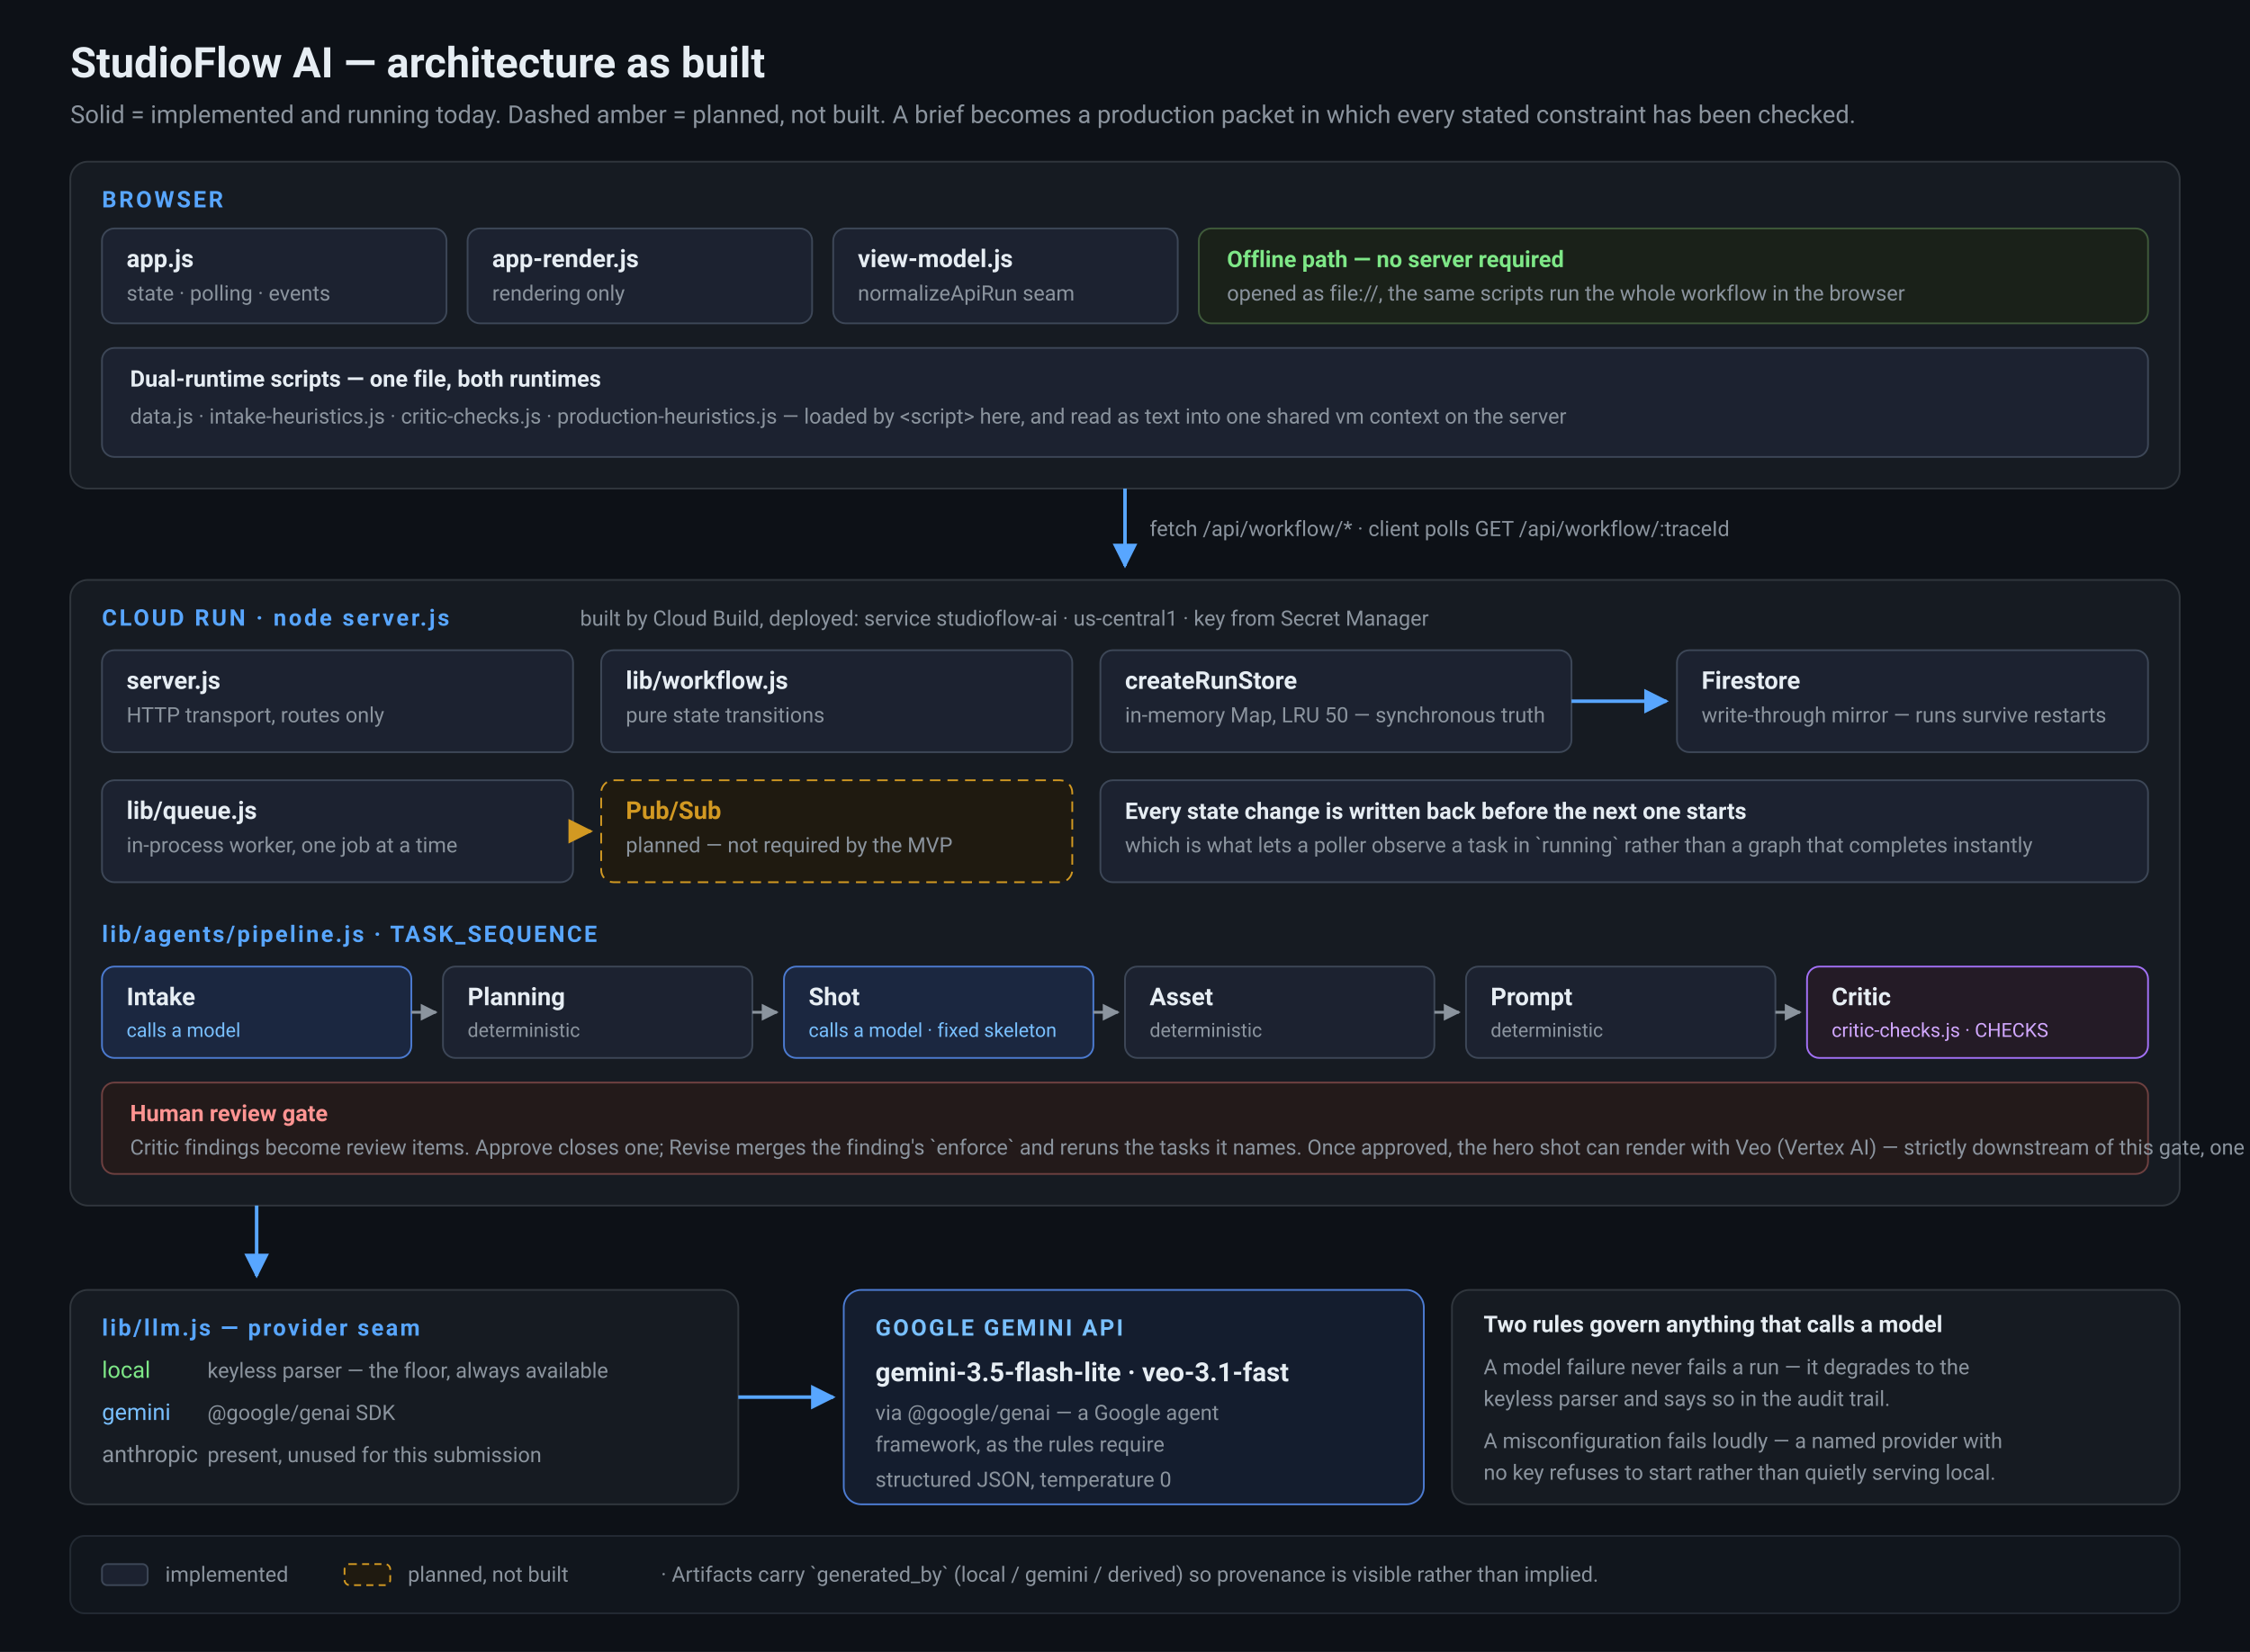
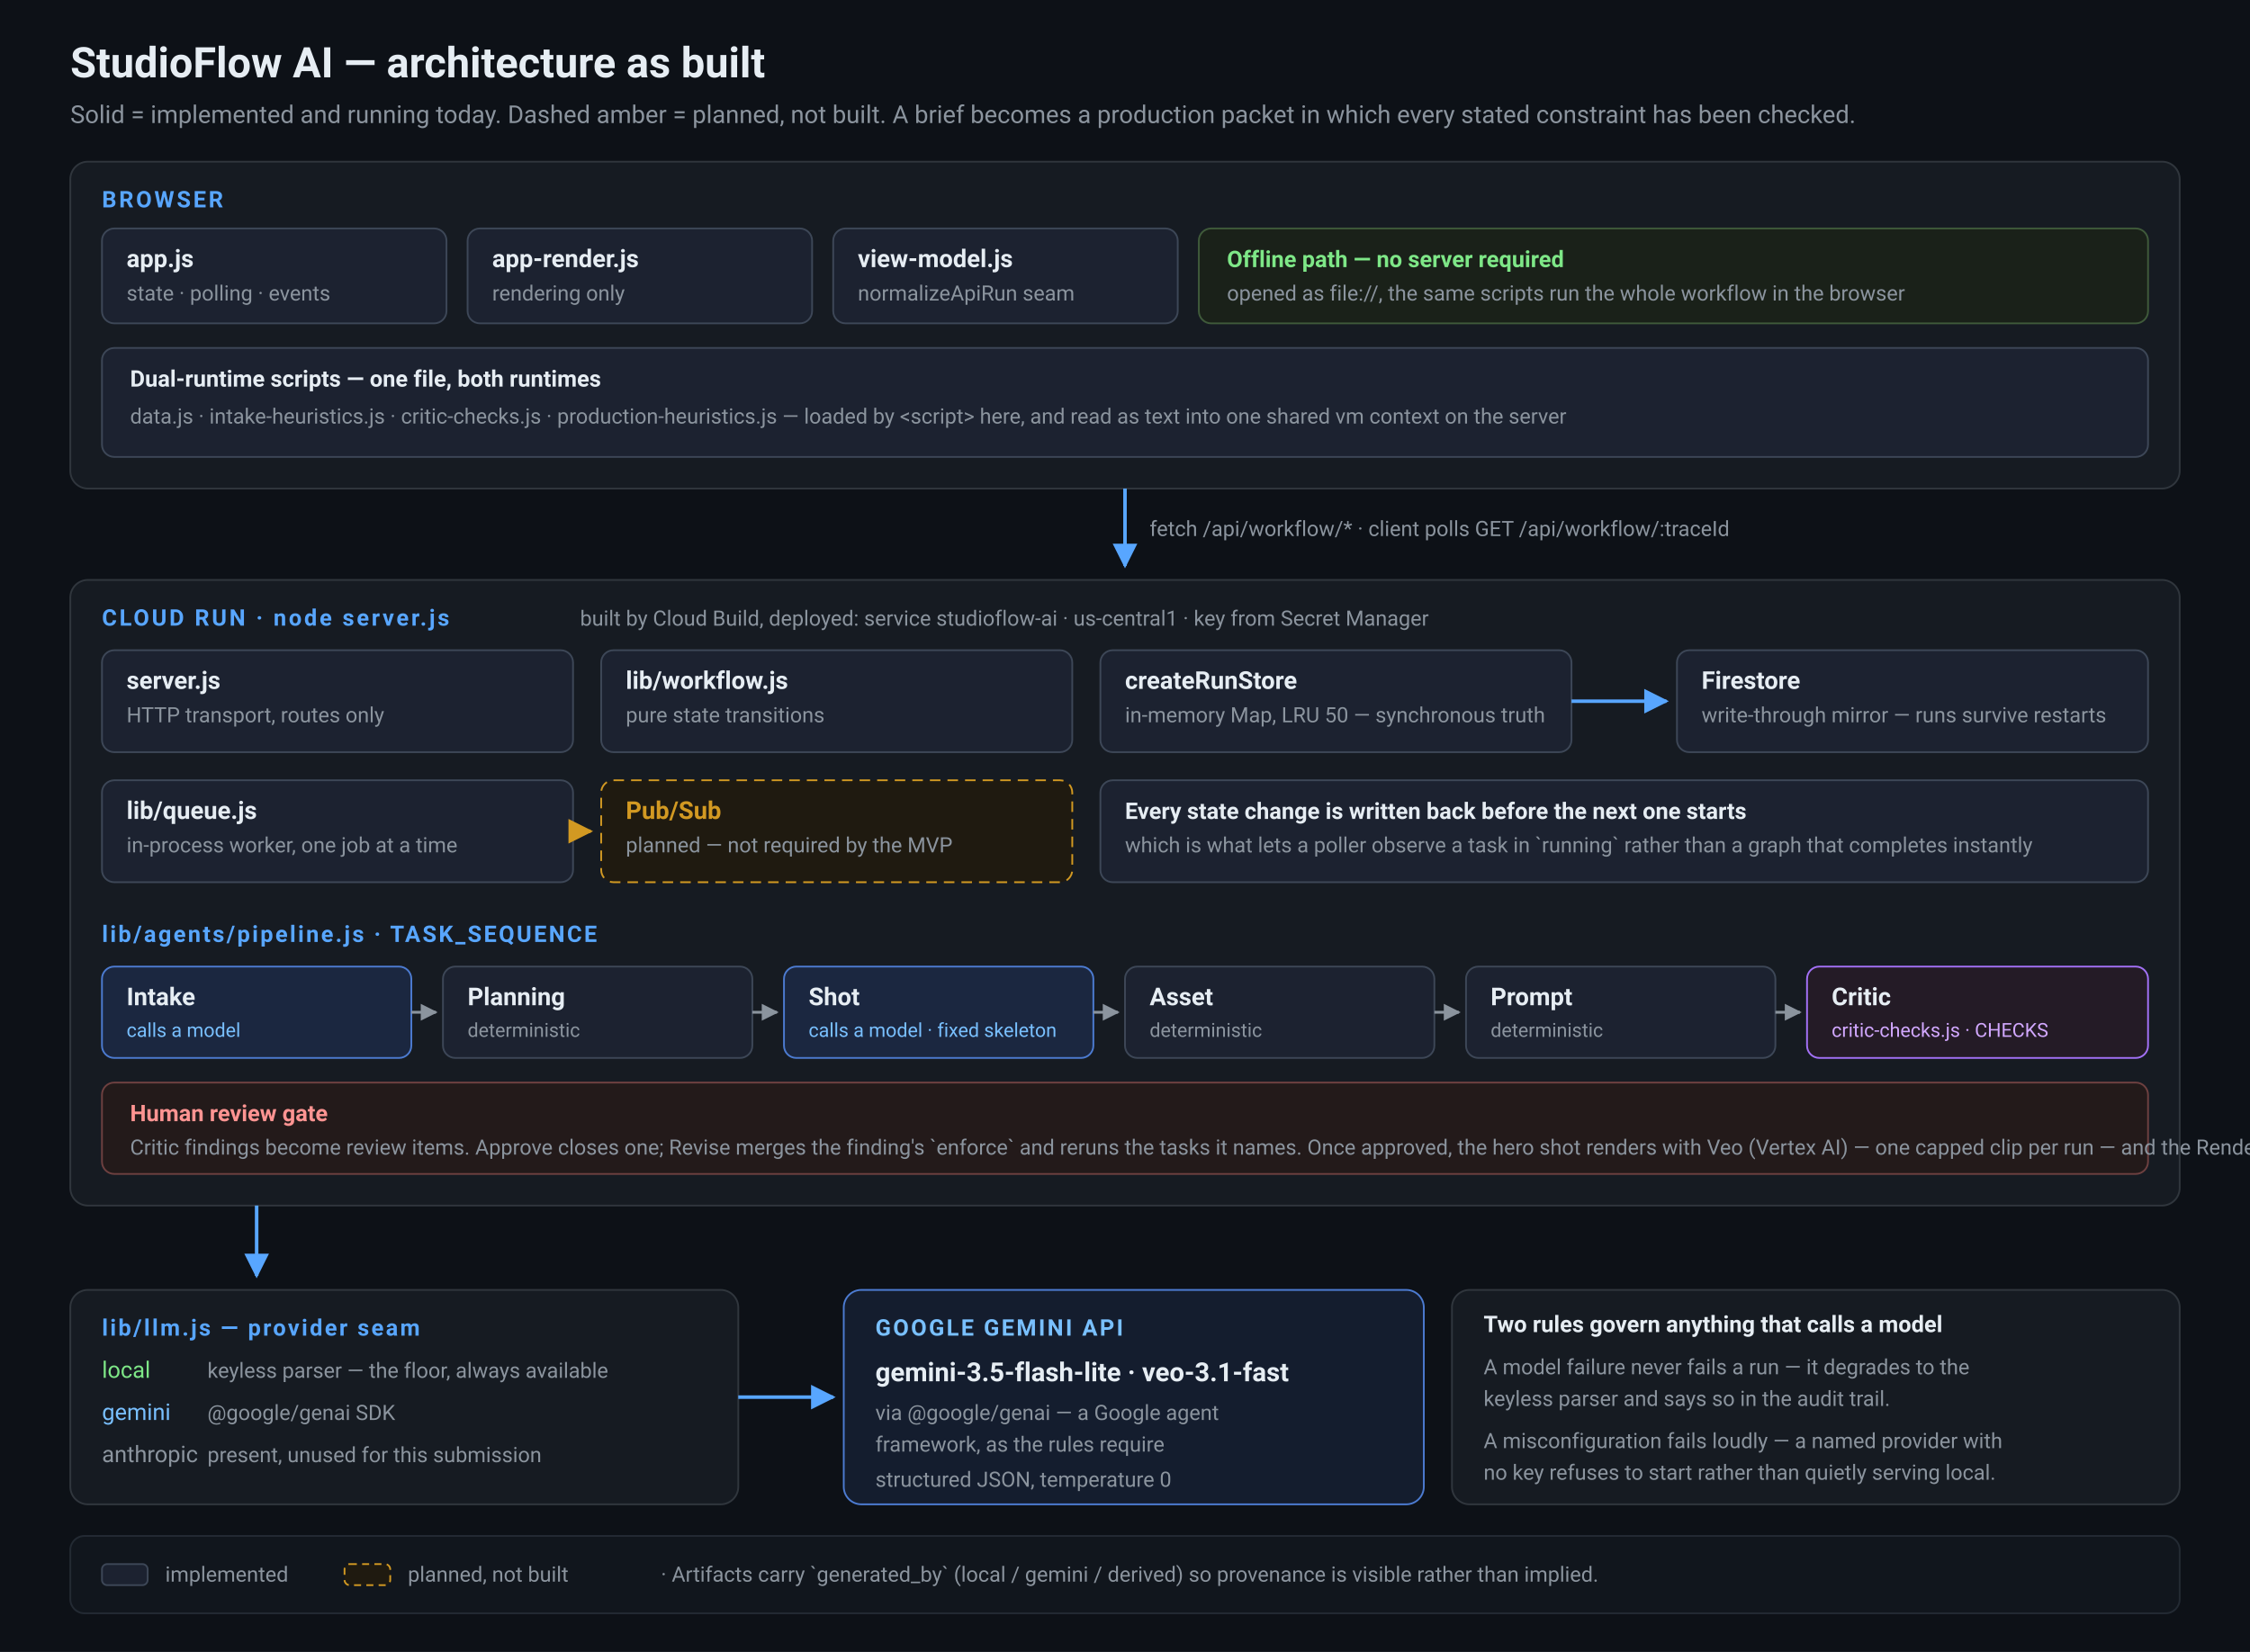
<svg xmlns="http://www.w3.org/2000/svg" viewBox="0 0 1280 940" width="1280" height="940" font-family="ui-sans-serif, -apple-system, 'Segoe UI', Roboto, Helvetica, Arial, sans-serif">
  <defs>
    <marker id="arrow" viewBox="0 0 10 10" refX="9" refY="5" markerWidth="7" markerHeight="7" orient="auto-start-reverse">
      <path d="M 0 0 L 10 5 L 0 10 z" fill="#58a6ff" />
    </marker>
    <marker id="arrowPlanned" viewBox="0 0 10 10" refX="9" refY="5" markerWidth="7" markerHeight="7" orient="auto-start-reverse">
      <path d="M 0 0 L 10 5 L 0 10 z" fill="#d29922" />
    </marker>
    <marker id="arrowMuted" viewBox="0 0 10 10" refX="9" refY="5" markerWidth="6" markerHeight="6" orient="auto-start-reverse">
      <path d="M 0 0 L 10 5 L 0 10 z" fill="#8b949e" />
    </marker>
  </defs>
  <rect width="1280" height="940" fill="#0d1117" />
  <text x="40" y="44" fill="#e6edf3" font-size="24" font-weight="600">StudioFlow AI — architecture as built</text>
  <text x="40" y="70" fill="#8b949e" font-size="14">Solid = implemented and running today.  Dashed amber = planned, not built.  A brief becomes a production packet in which every stated constraint has been checked.</text>
  <rect x="40" y="92" width="1200" height="186" rx="10" fill="#161b22" stroke="#30363d" />
  <text x="58" y="118" fill="#58a6ff" font-size="13" font-weight="600" letter-spacing="1.4">BROWSER</text>
  <rect x="58" y="130" width="196" height="54" rx="7" fill="#1c2230" stroke="#3d4757" />
  <text x="72" y="152" fill="#e6edf3" font-size="14" font-weight="600">app.js</text>
  <text x="72" y="171" fill="#8b949e" font-size="12">state · polling · events</text>
  <rect x="266" y="130" width="196" height="54" rx="7" fill="#1c2230" stroke="#3d4757" />
  <text x="280" y="152" fill="#e6edf3" font-size="14" font-weight="600">app-render.js</text>
  <text x="280" y="171" fill="#8b949e" font-size="12">rendering only</text>
  <rect x="474" y="130" width="196" height="54" rx="7" fill="#1c2230" stroke="#3d4757" />
  <text x="488" y="152" fill="#e6edf3" font-size="14" font-weight="600">view-model.js</text>
  <text x="488" y="171" fill="#8b949e" font-size="12">normalizeApiRun seam</text>
  <rect x="682" y="130" width="540" height="54" rx="7" fill="#1a2119" stroke="#3f5a3a" />
  <text x="698" y="152" fill="#7ee787" font-size="13" font-weight="600">Offline path — no server required</text>
  <text x="698" y="171" fill="#8b949e" font-size="12">opened as file://, the same scripts run the whole workflow in the browser</text>
  <rect x="58" y="198" width="1164" height="62" rx="7" fill="#1c2230" stroke="#3d4757" />
  <text x="74" y="220" fill="#e6edf3" font-size="13" font-weight="600">Dual-runtime scripts — one file, both runtimes</text>
  <text x="74" y="241" fill="#8b949e" font-size="12">data.js · intake-heuristics.js · critic-checks.js · production-heuristics.js   —   loaded by &lt;script&gt; here, and read as text into one shared vm context on the server</text>
  <line x1="640" y1="278" x2="640" y2="322" stroke="#58a6ff" stroke-width="2" marker-end="url(#arrow)" />
  <text x="654" y="305" fill="#8b949e" font-size="12">fetch  /api/workflow/*   ·   client polls GET /api/workflow/:traceId</text>
  <rect x="40" y="330" width="1200" height="356" rx="10" fill="#161b22" stroke="#30363d" />
  <text x="58" y="356" fill="#58a6ff" font-size="13" font-weight="600" letter-spacing="1.4">CLOUD RUN  ·  node server.js</text>
  <text x="330" y="356" fill="#8b949e" font-size="12">built by Cloud Build, deployed: service studioflow-ai · us-central1 · key from Secret Manager</text>
  <rect x="58" y="370" width="268" height="58" rx="7" fill="#1c2230" stroke="#3d4757" />
  <text x="72" y="392" fill="#e6edf3" font-size="14" font-weight="600">server.js</text>
  <text x="72" y="411" fill="#8b949e" font-size="12">HTTP transport, routes only</text>
  <rect x="342" y="370" width="268" height="58" rx="7" fill="#1c2230" stroke="#3d4757" />
  <text x="356" y="392" fill="#e6edf3" font-size="14" font-weight="600">lib/workflow.js</text>
  <text x="356" y="411" fill="#8b949e" font-size="12">pure state transitions</text>
  <rect x="626" y="370" width="268" height="58" rx="7" fill="#1c2230" stroke="#3d4757" />
  <text x="640" y="392" fill="#e6edf3" font-size="14" font-weight="600">createRunStore</text>
  <text x="640" y="411" fill="#8b949e" font-size="12">in-memory Map, LRU 50 — synchronous truth</text>
  <rect x="954" y="370" width="268" height="58" rx="7" fill="#1c2230" stroke="#3d4757" />
  <text x="968" y="392" fill="#e6edf3" font-size="14" font-weight="600">Firestore</text>
  <text x="968" y="411" fill="#8b949e" font-size="12">write-through mirror — runs survive restarts</text>
  <line x1="894" y1="399" x2="948" y2="399" stroke="#58a6ff" stroke-width="2" marker-end="url(#arrow)" />
  <rect x="58" y="444" width="268" height="58" rx="7" fill="#1c2230" stroke="#3d4757" />
  <text x="72" y="466" fill="#e6edf3" font-size="14" font-weight="600">lib/queue.js</text>
  <text x="72" y="485" fill="#8b949e" font-size="12">in-process worker, one job at a time</text>
  <rect x="342" y="444" width="268" height="58" rx="7" fill="#1f1a10" stroke="#d29922" stroke-dasharray="6 4" />
  <text x="356" y="466" fill="#d29922" font-size="14" font-weight="600">Pub/Sub</text>
  <text x="356" y="485" fill="#8b949e" font-size="12">planned — not required by the MVP</text>
  <line x1="326" y1="473" x2="336" y2="473" stroke="#d29922" stroke-width="2" stroke-dasharray="5 4" marker-end="url(#arrowPlanned)" />
  <rect x="626" y="444" width="596" height="58" rx="7" fill="#1c2230" stroke="#3d4757" />
  <text x="640" y="466" fill="#e6edf3" font-size="13" font-weight="600">Every state change is written back before the next one starts</text>
  <text x="640" y="485" fill="#8b949e" font-size="12">which is what lets a poller observe a task in `running` rather than a graph that completes instantly</text>
  <text x="58" y="536" fill="#58a6ff" font-size="13" font-weight="600" letter-spacing="1.2">lib/agents/pipeline.js  ·  TASK_SEQUENCE</text>
  <rect x="58" y="550" width="176" height="52" rx="7" fill="#1b2740" stroke="#4c7bd1" />
  <text x="72" y="572" fill="#e6edf3" font-size="14" font-weight="600">Intake</text>
  <text x="72" y="590" fill="#79c0ff" font-size="11">calls a model</text>
  <rect x="252" y="550" width="176" height="52" rx="7" fill="#1c2230" stroke="#3d4757" />
  <text x="266" y="572" fill="#e6edf3" font-size="14" font-weight="600">Planning</text>
  <text x="266" y="590" fill="#8b949e" font-size="11">deterministic</text>
  <rect x="446" y="550" width="176" height="52" rx="7" fill="#1b2740" stroke="#4c7bd1" />
  <text x="460" y="572" fill="#e6edf3" font-size="14" font-weight="600">Shot</text>
  <text x="460" y="590" fill="#79c0ff" font-size="11">calls a model · fixed skeleton</text>
  <rect x="640" y="550" width="176" height="52" rx="7" fill="#1c2230" stroke="#3d4757" />
  <text x="654" y="572" fill="#e6edf3" font-size="14" font-weight="600">Asset</text>
  <text x="654" y="590" fill="#8b949e" font-size="11">deterministic</text>
  <rect x="834" y="550" width="176" height="52" rx="7" fill="#1c2230" stroke="#3d4757" />
  <text x="848" y="572" fill="#e6edf3" font-size="14" font-weight="600">Prompt</text>
  <text x="848" y="590" fill="#8b949e" font-size="11">deterministic</text>
  <rect x="1028" y="550" width="194" height="52" rx="7" fill="#241b26" stroke="#a371f7" />
  <text x="1042" y="572" fill="#e6edf3" font-size="14" font-weight="600">Critic</text>
  <text x="1042" y="590" fill="#d2a8ff" font-size="11">critic-checks.js · CHECKS</text>
  <line x1="234" y1="576" x2="248" y2="576" stroke="#8b949e" stroke-width="1.6" marker-end="url(#arrowMuted)" />
  <line x1="428" y1="576" x2="442" y2="576" stroke="#8b949e" stroke-width="1.6" marker-end="url(#arrowMuted)" />
  <line x1="622" y1="576" x2="636" y2="576" stroke="#8b949e" stroke-width="1.6" marker-end="url(#arrowMuted)" />
  <line x1="816" y1="576" x2="830" y2="576" stroke="#8b949e" stroke-width="1.6" marker-end="url(#arrowMuted)" />
  <line x1="1010" y1="576" x2="1024" y2="576" stroke="#8b949e" stroke-width="1.6" marker-end="url(#arrowMuted)" />
  <rect x="58" y="616" width="1164" height="52" rx="7" fill="#231a1a" stroke="#6e4040" />
  <text x="74" y="638" fill="#ff9492" font-size="13" font-weight="600">Human review gate</text>
-   <text x="74" y="657" fill="#8b949e" font-size="12">Critic findings become review items. Approve closes one; Revise merges the finding's `enforce` and reruns the tasks it names. Once approved, the hero shot can render with Veo (Vertex AI) — strictly downstream of this gate, one capped clip per run.</text>
+   <text x="74" y="657" fill="#8b949e" font-size="12">Critic findings become review items. Approve closes one; Revise merges the finding's `enforce` and reruns the tasks it names. Once approved, the hero shot renders with Veo (Vertex AI) — one capped clip per run — and the Render Critic (multimodal Gemini) judges the clip against the brief's own checks.</text>
  <line x1="146" y1="686" x2="146" y2="726" stroke="#58a6ff" stroke-width="2" marker-end="url(#arrow)" />
  <rect x="40" y="734" width="380" height="122" rx="10" fill="#161b22" stroke="#30363d" />
  <text x="58" y="760" fill="#58a6ff" font-size="13" font-weight="600" letter-spacing="1.2">lib/llm.js — provider seam</text>
  <text x="58" y="784" fill="#7ee787" font-size="13">local</text>
  <text x="118" y="784" fill="#8b949e" font-size="12">keyless parser — the floor, always available</text>
  <text x="58" y="808" fill="#79c0ff" font-size="13">gemini</text>
  <text x="118" y="808" fill="#8b949e" font-size="12">@google/genai SDK</text>
  <text x="58" y="832" fill="#8b949e" font-size="13">anthropic</text>
  <text x="118" y="832" fill="#8b949e" font-size="12">present, unused for this submission</text>
  <line x1="420" y1="795" x2="474" y2="795" stroke="#58a6ff" stroke-width="2" marker-end="url(#arrow)" />
  <rect x="480" y="734" width="330" height="122" rx="10" fill="#141d2e" stroke="#4c7bd1" />
  <text x="498" y="760" fill="#79c0ff" font-size="13" font-weight="600" letter-spacing="1.2">GOOGLE GEMINI API</text>
  <text x="498" y="786" fill="#e6edf3" font-size="15" font-weight="600">gemini-3.5-flash-lite · veo-3.1-fast</text>
  <text x="498" y="808" fill="#8b949e" font-size="12">via @google/genai — a Google agent</text>
  <text x="498" y="826" fill="#8b949e" font-size="12">framework, as the rules require</text>
  <text x="498" y="846" fill="#8b949e" font-size="12">structured JSON, temperature 0</text>
  <rect x="826" y="734" width="414" height="122" rx="10" fill="#161b22" stroke="#30363d" />
  <text x="844" y="758" fill="#e6edf3" font-size="13" font-weight="600">Two rules govern anything that calls a model</text>
  <text x="844" y="782" fill="#8b949e" font-size="12">A model failure never fails a run — it degrades to the</text>
  <text x="844" y="800" fill="#8b949e" font-size="12">keyless parser and says so in the audit trail.</text>
  <text x="844" y="824" fill="#8b949e" font-size="12">A misconfiguration fails loudly — a named provider with</text>
  <text x="844" y="842" fill="#8b949e" font-size="12">no key refuses to start rather than quietly serving local.</text>
  <rect x="40" y="874" width="1200" height="44" rx="8" fill="#11161d" stroke="#232a33" />
  <rect x="58" y="890" width="26" height="12" rx="3" fill="#1c2230" stroke="#3d4757" />
  <text x="94" y="900" fill="#8b949e" font-size="12">implemented</text>
  <rect x="196" y="890" width="26" height="12" rx="3" fill="#1f1a10" stroke="#d29922" stroke-dasharray="4 3" />
  <text x="232" y="900" fill="#8b949e" font-size="12">planned, not built</text>
  <text x="376" y="900" fill="#8b949e" font-size="12">·  Artifacts carry `generated_by` (local / gemini / derived) so provenance is visible rather than implied.</text>
  <text x="376" y="900" fill="#8b949e" font-size="12"> </text>
</svg>
